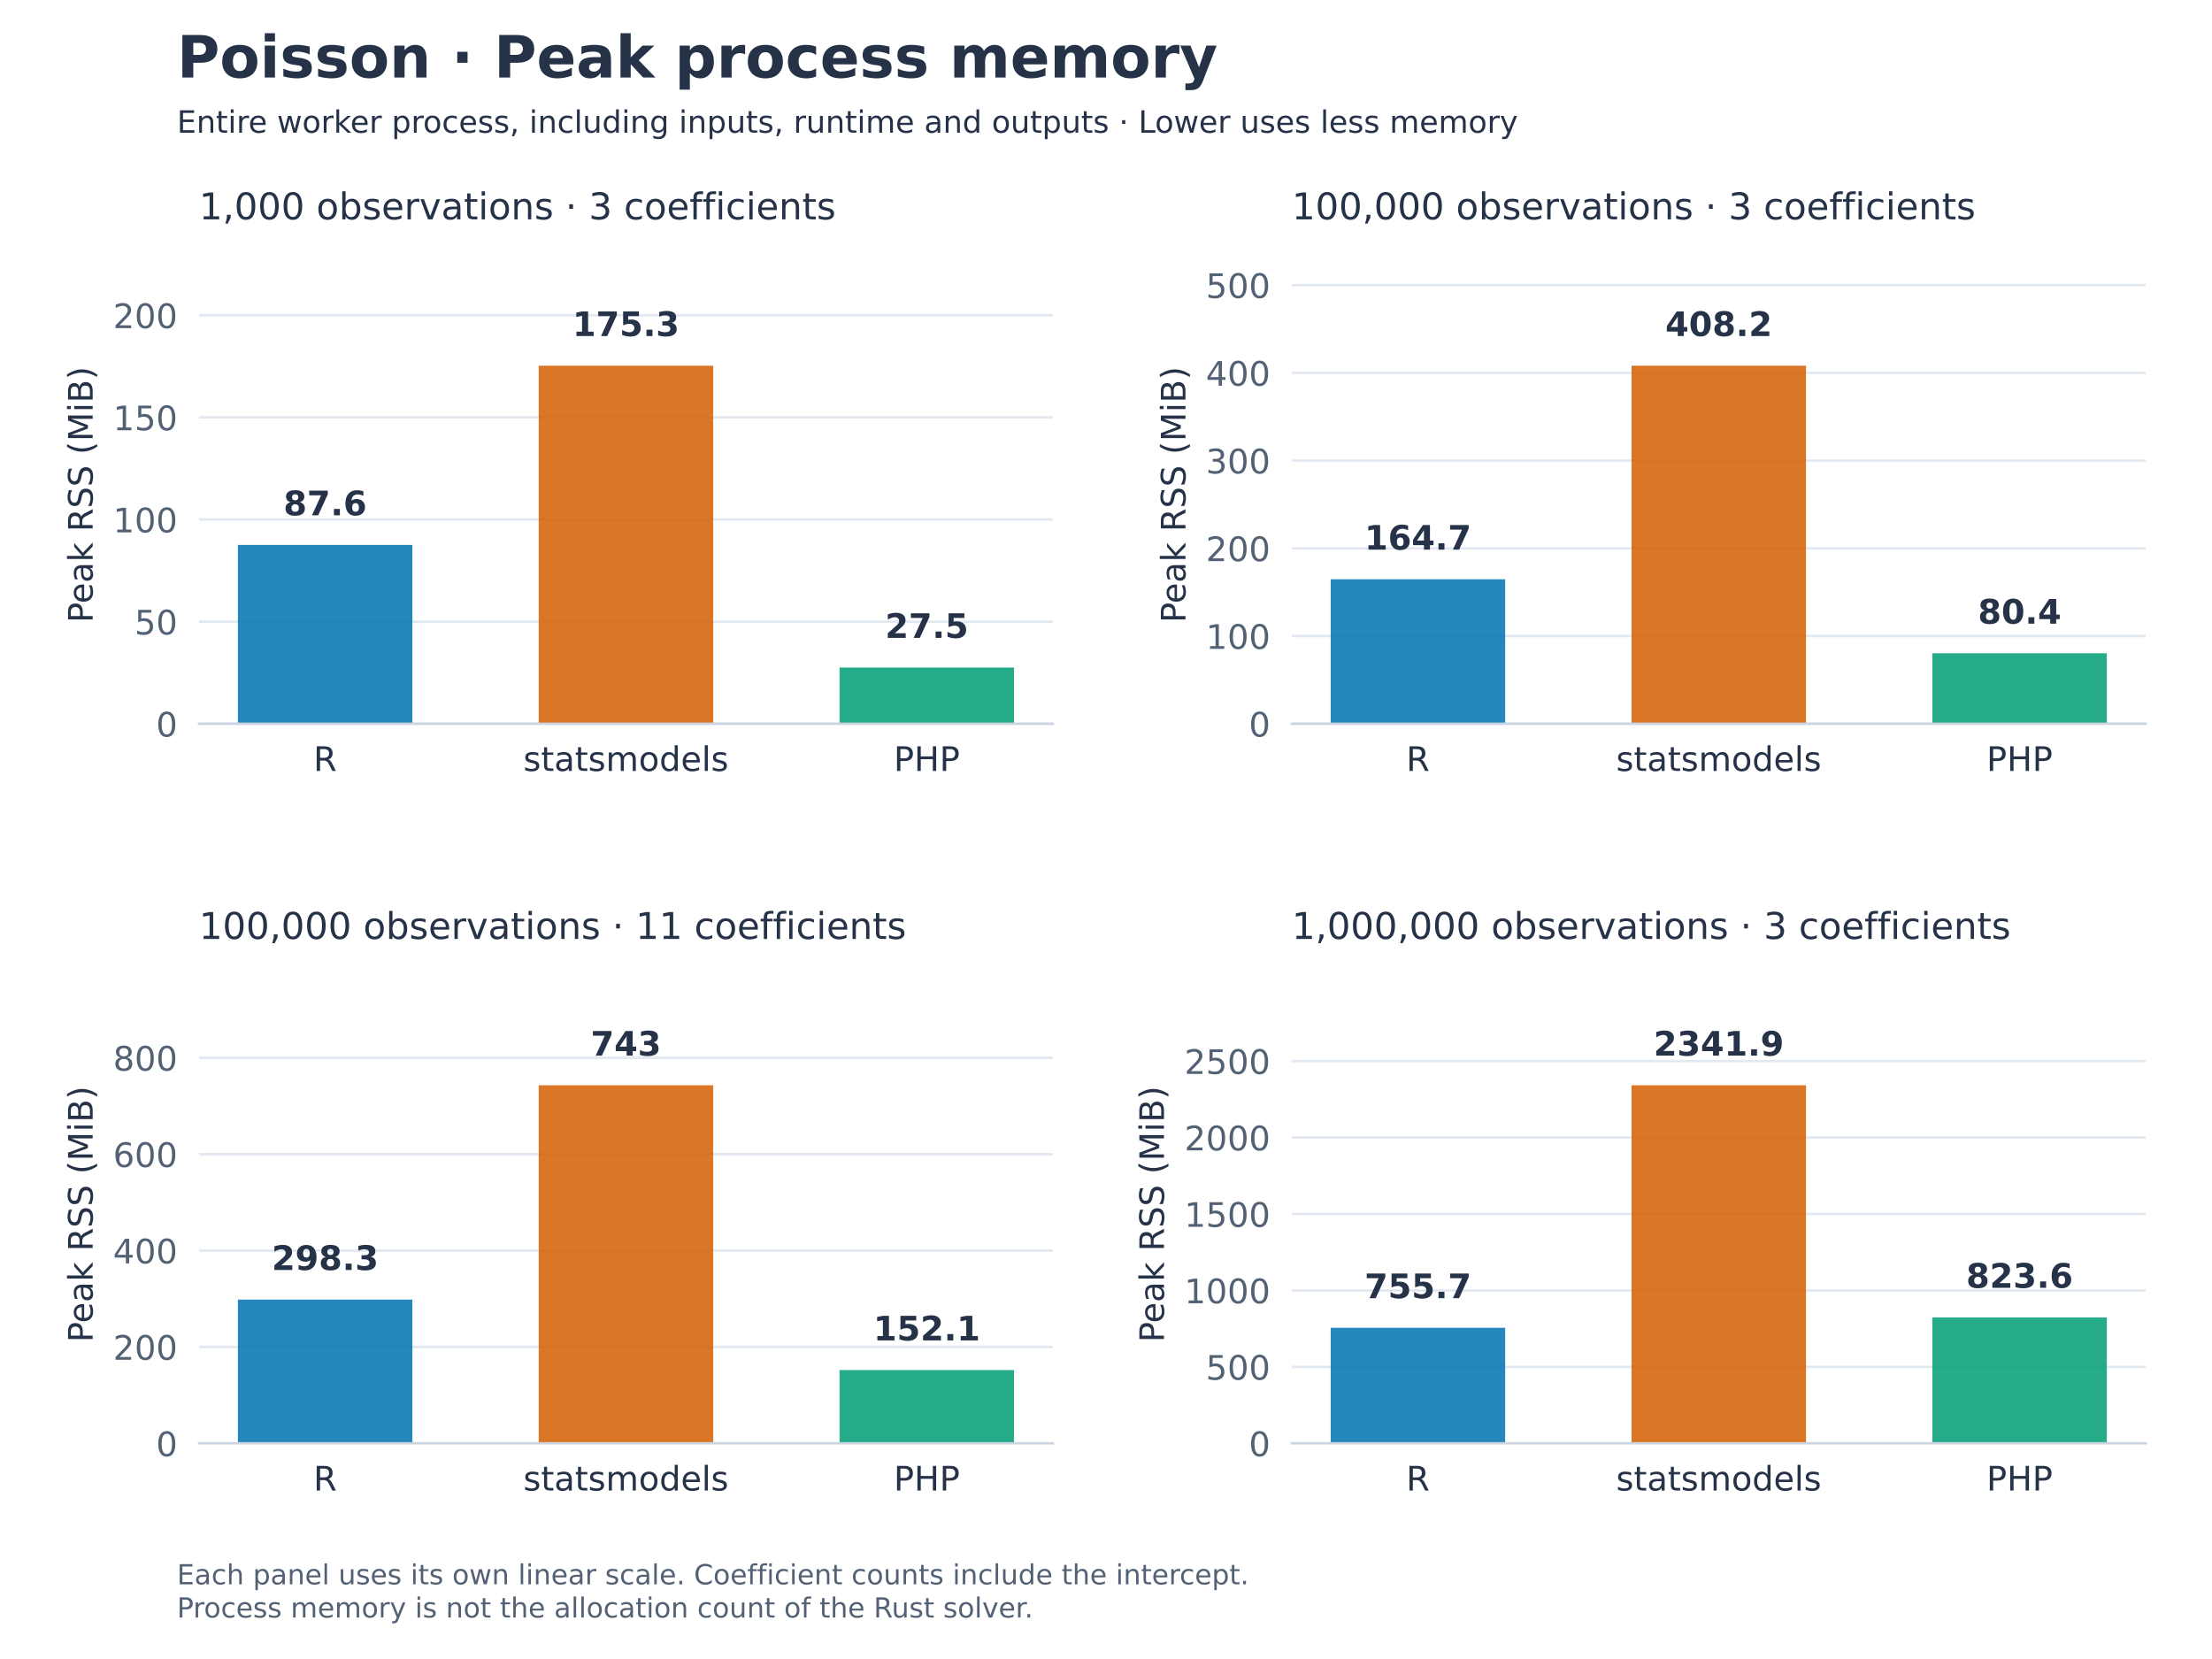
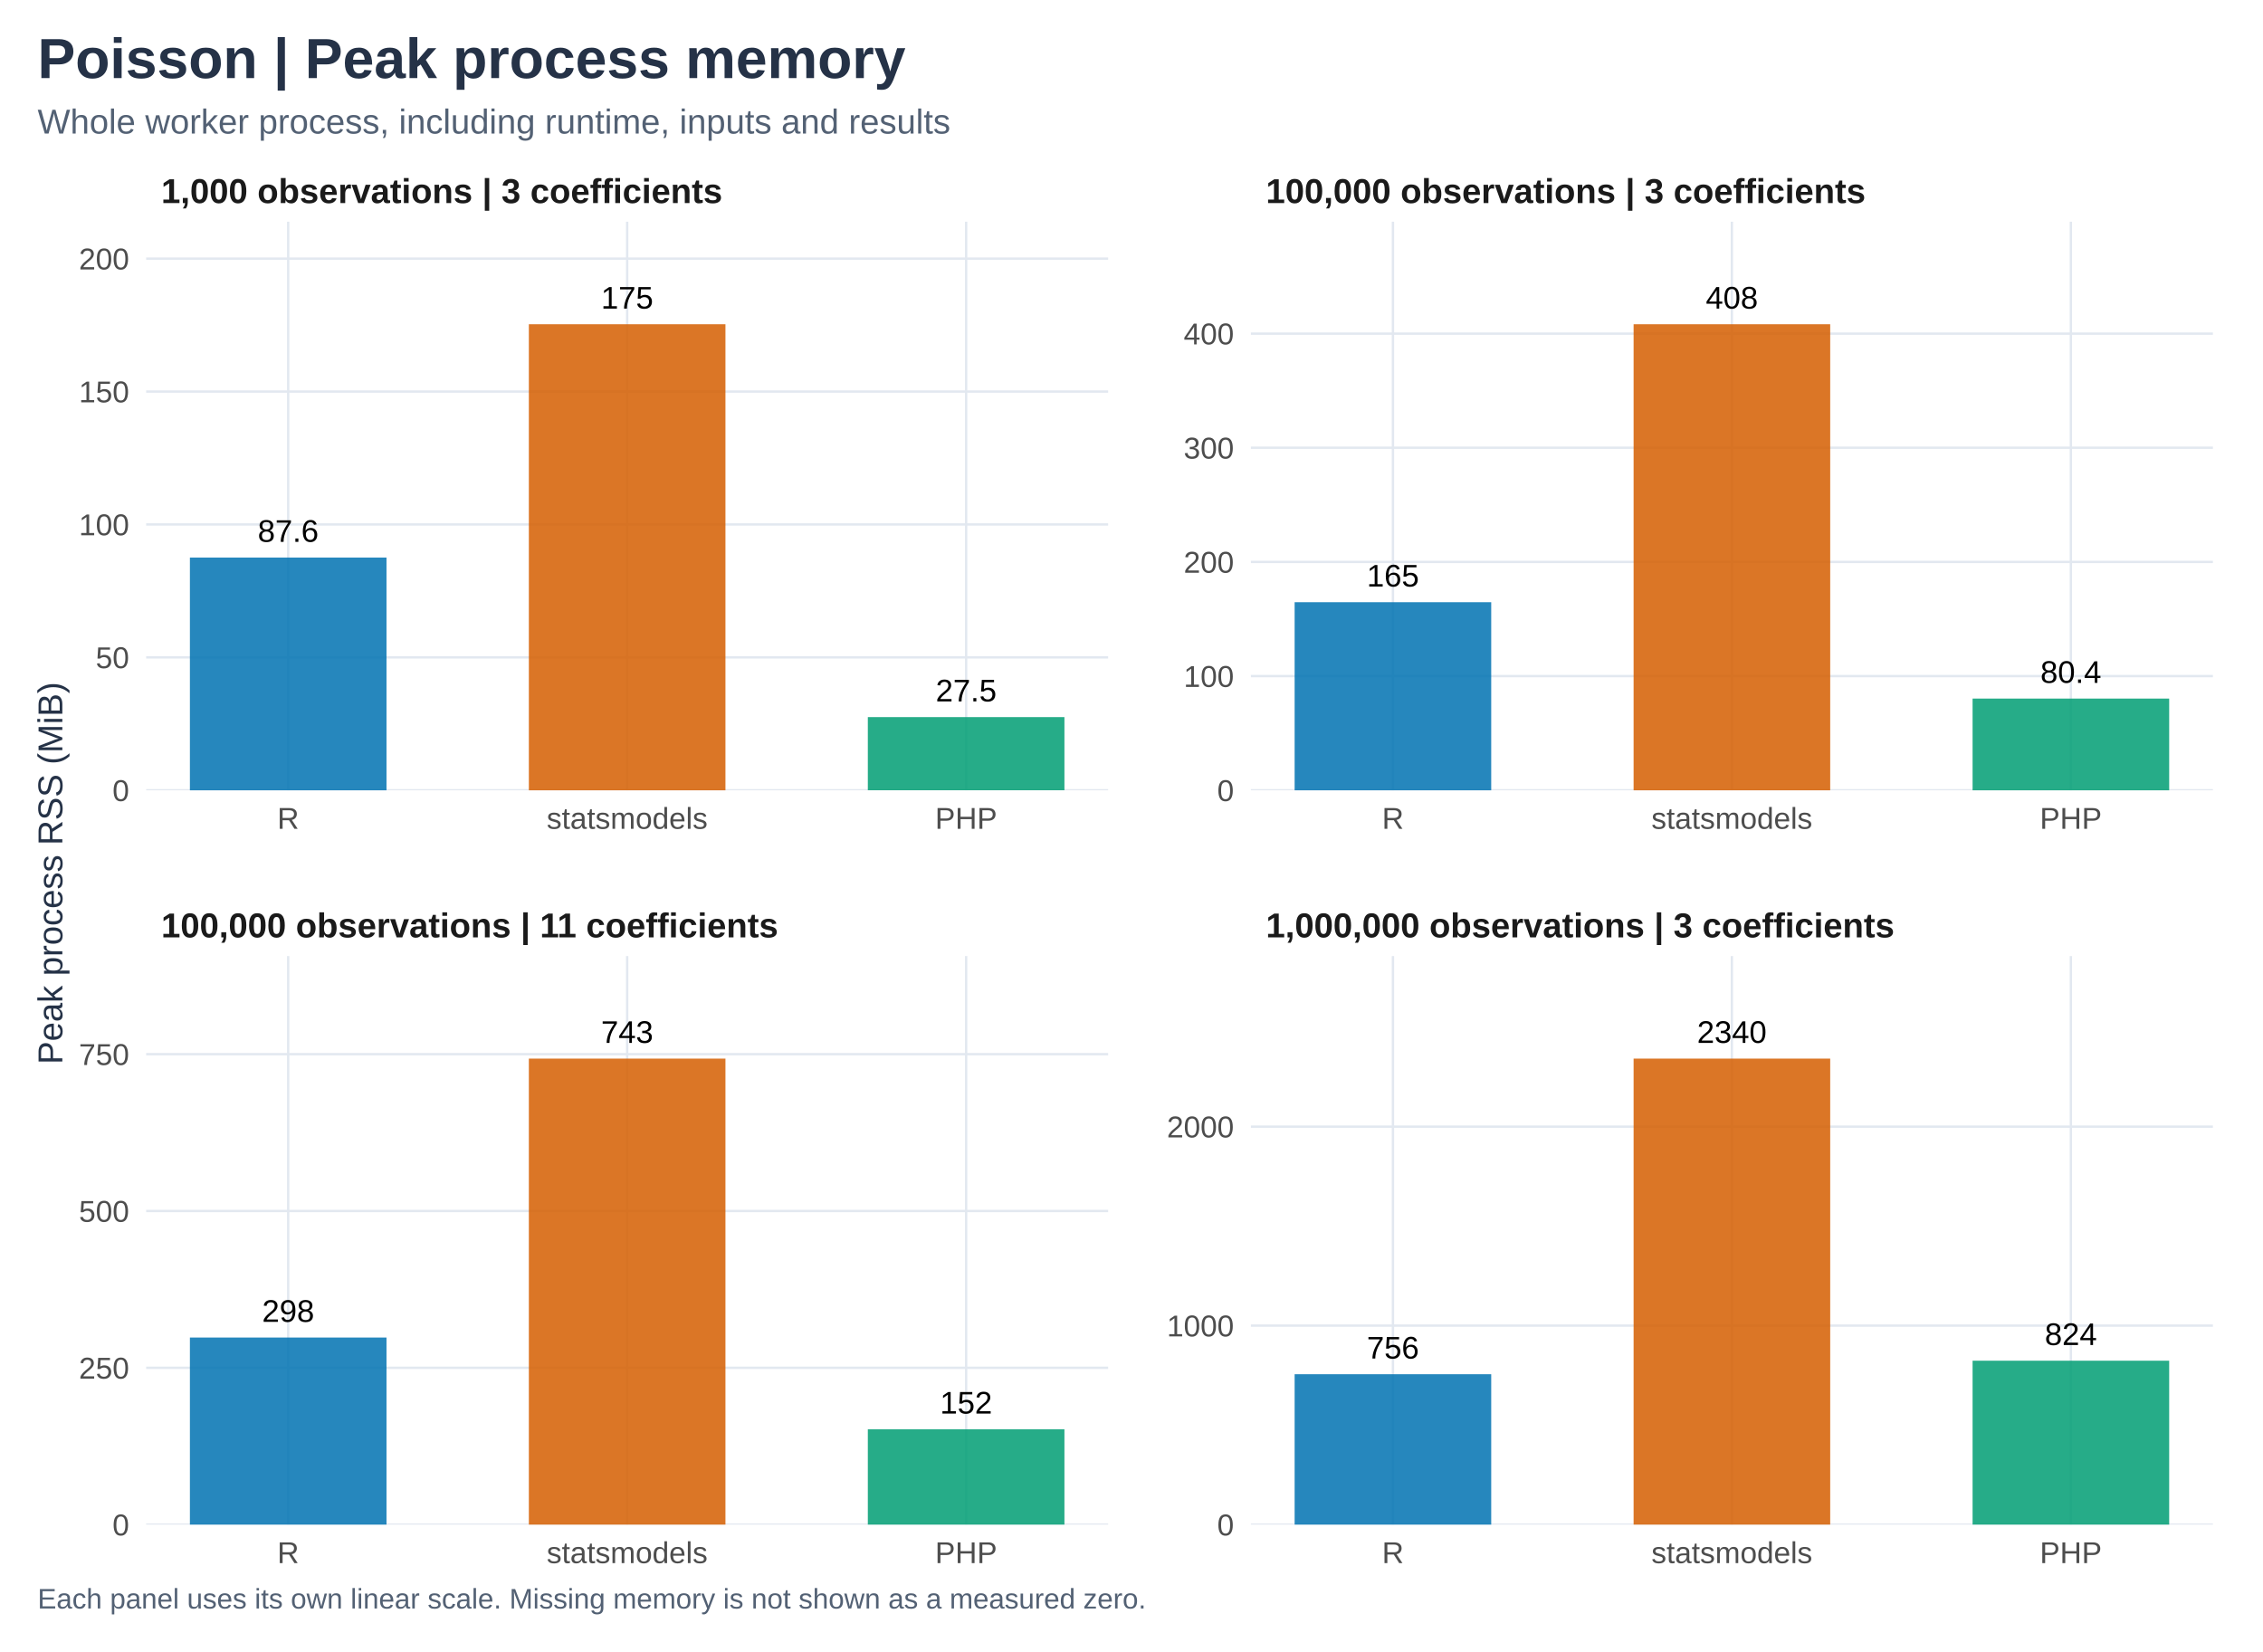
- <svg xmlns="http://www.w3.org/2000/svg" width="720pt" height="540pt" viewBox="0 0 720 540" version="1.1">
-   <defs>
-     <style type="text/css">*{stroke-linejoin: round; stroke-linecap: butt}</style>
-   </defs>
-   <g id="figure_1">
-     <g id="patch_1">
-       <path d="M 0 540 L 720 540 L 720 0 L 0 0 z " style="fill: #ffffff" />
+ <svg xmlns="http://www.w3.org/2000/svg" width="720.00pt" height="525.60pt" viewBox="0 0 720.00 525.60">
+   <g class="svglite">
+     <defs>
+       <style type="text/css">
+     .svglite line, .svglite polyline, .svglite polygon, .svglite path, .svglite rect, .svglite circle {
+       fill: none;
+       stroke: #000000;
+       stroke-linecap: round;
+       stroke-linejoin: round;
+       stroke-miterlimit: 10.00;
+     }
+     .svglite text {
+       white-space: pre;
+     }
+     .svglite g.glyphgroup path {
+       fill: inherit;
+       stroke: none;
+     }
+   </style>
+     </defs>
+     <rect width="100%" height="100%" style="stroke: none; fill: #FFFFFF;" />
+     <defs>
+       <clipPath id="cpMC4wMHw3MjAuMDB8MC4wMHw1MjUuNjA=">
+         <rect x="0.00" y="0.00" width="720.00" height="525.60" />
+       </clipPath>
+     </defs>
+     <g clip-path="url(#cpMC4wMHw3MjAuMDB8MC4wMHw1MjUuNjA=)">
+       <rect x="0.00" y="-0" width="720.00" height="525.60" style="stroke-width: 1.16; stroke: none; fill: #FFFFFF;" />
    </g>
-     <g id="axes_1">
-       <g id="patch_2">
-         <path d="M 64.8 235.583 L 342.695 235.583 L 342.695 86.4 L 64.8 86.4 z " style="fill: #ffffff" />
-       </g>
-       <g id="matplotlib.axis_1">
-         <g id="xtick_1">
-           <g id="line2d_1" />
-           <g id="text_1">
-             <text style="font-size: 11px; font-family: 'DejaVu Sans'; text-anchor: middle; fill: #253247" x="105.828" y="250.94" transform="rotate(-0 105.8282 250.9403)">R</text>
-           </g>
-         </g>
-         <g id="xtick_2">
-           <g id="line2d_2" />
-           <g id="text_2">
-             <text style="font-size: 11px; font-family: 'DejaVu Sans'; text-anchor: middle; fill: #253247" x="203.747" y="250.941" transform="rotate(-0 203.7474 250.9412)">statsmodels</text>
-           </g>
-         </g>
-         <g id="xtick_3">
-           <g id="line2d_3" />
-           <g id="text_3">
-             <text style="font-size: 11px; font-family: 'DejaVu Sans'; text-anchor: middle; fill: #253247" x="301.667" y="250.94" transform="rotate(-0 301.6666 250.9403)">PHP</text>
-           </g>
-         </g>
-       </g>
-       <g id="matplotlib.axis_2">
-         <g id="ytick_1">
-           <g id="line2d_4">
-             <path d="M 64.8 235.583 L 342.695 235.583 " clip-path="url(#pa583682f17)" style="fill: none; stroke: #e2e8f0; stroke-width: 0.8; stroke-linecap: square" />
-           </g>
-           <g id="line2d_5" />
-           <g id="text_4">
-             <text style="font-size: 11px; font-family: 'DejaVu Sans'; text-anchor: end; fill: #536174" x="57.8" y="239.762" transform="rotate(-0 57.8 239.7616)">0</text>
-           </g>
-         </g>
-         <g id="ytick_2">
-           <g id="line2d_6">
-             <path d="M 64.8 202.342 L 342.695 202.342 " clip-path="url(#pa583682f17)" style="fill: none; stroke: #e2e8f0; stroke-width: 0.8; stroke-linecap: square" />
-           </g>
-           <g id="line2d_7" />
-           <g id="text_5">
-             <text style="font-size: 11px; font-family: 'DejaVu Sans'; text-anchor: end; fill: #536174" x="57.8" y="206.521" transform="rotate(-0 57.8 206.5212)">50</text>
-           </g>
-         </g>
-         <g id="ytick_3">
-           <g id="line2d_8">
-             <path d="M 64.8 169.102 L 342.695 169.102 " clip-path="url(#pa583682f17)" style="fill: none; stroke: #e2e8f0; stroke-width: 0.8; stroke-linecap: square" />
-           </g>
-           <g id="line2d_9" />
-           <g id="text_6">
-             <text style="font-size: 11px; font-family: 'DejaVu Sans'; text-anchor: end; fill: #536174" x="57.8" y="173.281" transform="rotate(-0 57.8 173.2808)">100</text>
-           </g>
-         </g>
-         <g id="ytick_4">
-           <g id="line2d_10">
-             <path d="M 64.8 135.862 L 342.695 135.862 " clip-path="url(#pa583682f17)" style="fill: none; stroke: #e2e8f0; stroke-width: 0.8; stroke-linecap: square" />
-           </g>
-           <g id="line2d_11" />
-           <g id="text_7">
-             <text style="font-size: 11px; font-family: 'DejaVu Sans'; text-anchor: end; fill: #536174" x="57.8" y="140.04" transform="rotate(-0 57.8 140.0404)">150</text>
-           </g>
-         </g>
-         <g id="ytick_5">
-           <g id="line2d_12">
-             <path d="M 64.8 102.621 L 342.695 102.621 " clip-path="url(#pa583682f17)" style="fill: none; stroke: #e2e8f0; stroke-width: 0.8; stroke-linecap: square" />
-           </g>
-           <g id="line2d_13" />
-           <g id="text_8">
-             <text style="font-size: 11px; font-family: 'DejaVu Sans'; text-anchor: end; fill: #536174" x="57.8" y="106.8" transform="rotate(-0 57.8 106.8)">200</text>
-           </g>
-         </g>
-         <g id="text_9">
-           <text style="font-size: 11px; font-family: 'DejaVu Sans'; text-anchor: middle; fill: #253247" x="30.161" y="160.991" transform="rotate(-90 30.16117 160.9914)">Peak RSS (MiB)</text>
-         </g>
-       </g>
-       <g id="patch_3">
-         <path d="M 77.432 235.583 L 134.225 235.583 L 134.225 177.371 L 77.432 177.371 z " clip-path="url(#pa583682f17)" style="fill: #0072b2; opacity: 0.85" />
-       </g>
-       <g id="patch_4">
-         <path d="M 175.351 235.583 L 232.144 235.583 L 232.144 119.034 L 175.351 119.034 z " clip-path="url(#pa583682f17)" style="fill: #d55e00; opacity: 0.85" />
-       </g>
-       <g id="patch_5">
-         <path d="M 273.27 235.583 L 330.063 235.583 L 330.063 217.28 L 273.27 217.28 z " clip-path="url(#pa583682f17)" style="fill: #009e73; opacity: 0.85" />
-       </g>
-       <g id="patch_6">
-         <path d="M 64.8 235.583 L 342.695 235.583 " style="fill: none; stroke: #cbd5e1; stroke-width: 0.8; stroke-linejoin: miter; stroke-linecap: square" />
-       </g>
-       <g id="text_10">
-         <text style="font-weight: 700; font-size: 11px; font-family: 'DejaVu Sans'; text-anchor: middle; fill: #253247" x="105.828" y="167.728" transform="rotate(-0 105.8282 167.7281)">87.6</text>
-       </g>
-       <g id="text_11">
-         <text style="font-weight: 700; font-size: 11px; font-family: 'DejaVu Sans'; text-anchor: middle; fill: #253247" x="203.747" y="109.391" transform="rotate(-0 203.7474 109.3912)">175.3</text>
-       </g>
-       <g id="text_12">
-         <text style="font-weight: 700; font-size: 11px; font-family: 'DejaVu Sans'; text-anchor: middle; fill: #253247" x="301.667" y="207.637" transform="rotate(-0 301.6666 207.6373)">27.5</text>
-       </g>
-       <g id="text_13">
-         <text style="font-size: 12px; font-family: 'DejaVu Sans'; text-anchor: start; fill: #253247" x="64.8" y="71.4" transform="rotate(-0 64.8 71.4)">1,000 observations · 3 coefficients</text>
-       </g>
+     <defs>
+       <clipPath id="cpNDYuNTB8MzUyLjU4fDcwLjU1fDI1MS40NA==">
+         <rect x="46.50" y="70.55" width="306.07" height="180.89" />
+       </clipPath>
+     </defs>
+     <g clip-path="url(#cpNDYuNTB8MzUyLjU4fDcwLjU1fDI1MS40NA==)">
+       <polyline points="46.50,251.44 352.58,251.44 " style="stroke-width: 0.75; stroke: #E2E8F0; stroke-linecap: butt;" />
+       <polyline points="46.50,209.15 352.58,209.15 " style="stroke-width: 0.75; stroke: #E2E8F0; stroke-linecap: butt;" />
+       <polyline points="46.50,166.86 352.58,166.86 " style="stroke-width: 0.75; stroke: #E2E8F0; stroke-linecap: butt;" />
+       <polyline points="46.50,124.57 352.58,124.57 " style="stroke-width: 0.75; stroke: #E2E8F0; stroke-linecap: butt;" />
+       <polyline points="46.50,82.29 352.58,82.29 " style="stroke-width: 0.75; stroke: #E2E8F0; stroke-linecap: butt;" />
+       <polyline points="91.69,251.44 91.69,70.55 " style="stroke-width: 0.75; stroke: #E2E8F0; stroke-linecap: butt;" />
+       <polyline points="199.54,251.44 199.54,70.55 " style="stroke-width: 0.75; stroke: #E2E8F0; stroke-linecap: butt;" />
+       <polyline points="307.39,251.44 307.39,70.55 " style="stroke-width: 0.75; stroke: #E2E8F0; stroke-linecap: butt;" />
+       <rect x="60.42" y="177.38" width="62.55" height="74.06" style="stroke-width: 1.16; stroke: none; stroke-linecap: butt; stroke-linejoin: miter; fill: #0072B2; fill-opacity: 0.85;" />
+       <rect x="168.26" y="103.17" width="62.55" height="148.27" style="stroke-width: 1.16; stroke: none; stroke-linecap: butt; stroke-linejoin: miter; fill: #D55E00; fill-opacity: 0.85;" />
+       <rect x="276.11" y="228.15" width="62.55" height="23.28" style="stroke-width: 1.16; stroke: none; stroke-linecap: butt; stroke-linejoin: miter; fill: #009E73; fill-opacity: 0.85;" />
+       <text x="91.69" y="172.39" text-anchor="middle" style="font-size: 9.96px; font-family: &quot;Arial&quot;;" textLength="19.36px" lengthAdjust="spacingAndGlyphs">87.6</text>
+       <text x="199.54" y="98.18" text-anchor="middle" style="font-size: 9.96px; font-family: &quot;Arial&quot;;" textLength="16.59px" lengthAdjust="spacingAndGlyphs">175</text>
+       <text x="307.39" y="223.16" text-anchor="middle" style="font-size: 9.96px; font-family: &quot;Arial&quot;;" textLength="19.36px" lengthAdjust="spacingAndGlyphs">27.5</text>
    </g>
-     <g id="axes_2">
-       <g id="patch_7">
-         <path d="M 420.505 235.583 L 698.4 235.583 L 698.4 86.4 L 420.505 86.4 z " style="fill: #ffffff" />
-       </g>
-       <g id="matplotlib.axis_3">
-         <g id="xtick_4">
-           <g id="line2d_14" />
-           <g id="text_14">
-             <text style="font-size: 11px; font-family: 'DejaVu Sans'; text-anchor: middle; fill: #253247" x="461.533" y="250.94" transform="rotate(-0 461.5334 250.9403)">R</text>
-           </g>
-         </g>
-         <g id="xtick_5">
-           <g id="line2d_15" />
-           <g id="text_15">
-             <text style="font-size: 11px; font-family: 'DejaVu Sans'; text-anchor: middle; fill: #253247" x="559.453" y="250.941" transform="rotate(-0 559.4526 250.9412)">statsmodels</text>
-           </g>
-         </g>
-         <g id="xtick_6">
-           <g id="line2d_16" />
-           <g id="text_16">
-             <text style="font-size: 11px; font-family: 'DejaVu Sans'; text-anchor: middle; fill: #253247" x="657.372" y="250.94" transform="rotate(-0 657.3718 250.9403)">PHP</text>
-           </g>
-         </g>
-       </g>
-       <g id="matplotlib.axis_4">
-         <g id="ytick_6">
-           <g id="line2d_17">
-             <path d="M 420.505 235.583 L 698.4 235.583 " clip-path="url(#p4f9797489d)" style="fill: none; stroke: #e2e8f0; stroke-width: 0.8; stroke-linecap: square" />
-           </g>
-           <g id="line2d_18" />
-           <g id="text_17">
-             <text style="font-size: 11px; font-family: 'DejaVu Sans'; text-anchor: end; fill: #536174" x="413.505" y="239.762" transform="rotate(-0 413.5053 239.7616)">0</text>
-           </g>
-         </g>
-         <g id="ytick_7">
-           <g id="line2d_19">
-             <path d="M 420.505 207.029 L 698.4 207.029 " clip-path="url(#p4f9797489d)" style="fill: none; stroke: #e2e8f0; stroke-width: 0.8; stroke-linecap: square" />
-           </g>
-           <g id="line2d_20" />
-           <g id="text_18">
-             <text style="font-size: 11px; font-family: 'DejaVu Sans'; text-anchor: end; fill: #536174" x="413.505" y="211.208" transform="rotate(-0 413.5053 211.2077)">100</text>
-           </g>
-         </g>
-         <g id="ytick_8">
-           <g id="line2d_21">
-             <path d="M 420.505 178.475 L 698.4 178.475 " clip-path="url(#p4f9797489d)" style="fill: none; stroke: #e2e8f0; stroke-width: 0.8; stroke-linecap: square" />
-           </g>
-           <g id="line2d_22" />
-           <g id="text_19">
-             <text style="font-size: 11px; font-family: 'DejaVu Sans'; text-anchor: end; fill: #536174" x="413.505" y="182.654" transform="rotate(-0 413.5053 182.6537)">200</text>
-           </g>
-         </g>
-         <g id="ytick_9">
-           <g id="line2d_23">
-             <path d="M 420.505 149.921 L 698.4 149.921 " clip-path="url(#p4f9797489d)" style="fill: none; stroke: #e2e8f0; stroke-width: 0.8; stroke-linecap: square" />
-           </g>
-           <g id="line2d_24" />
-           <g id="text_20">
-             <text style="font-size: 11px; font-family: 'DejaVu Sans'; text-anchor: end; fill: #536174" x="413.505" y="154.1" transform="rotate(-0 413.5053 154.0998)">300</text>
-           </g>
-         </g>
-         <g id="ytick_10">
-           <g id="line2d_25">
-             <path d="M 420.505 121.367 L 698.4 121.367 " clip-path="url(#p4f9797489d)" style="fill: none; stroke: #e2e8f0; stroke-width: 0.8; stroke-linecap: square" />
-           </g>
-           <g id="line2d_26" />
-           <g id="text_21">
-             <text style="font-size: 11px; font-family: 'DejaVu Sans'; text-anchor: end; fill: #536174" x="413.505" y="125.546" transform="rotate(-0 413.5053 125.5459)">400</text>
-           </g>
-         </g>
-         <g id="ytick_11">
-           <g id="line2d_27">
-             <path d="M 420.505 92.813 L 698.4 92.813 " clip-path="url(#p4f9797489d)" style="fill: none; stroke: #e2e8f0; stroke-width: 0.8; stroke-linecap: square" />
-           </g>
-           <g id="line2d_28" />
-           <g id="text_22">
-             <text style="font-size: 11px; font-family: 'DejaVu Sans'; text-anchor: end; fill: #536174" x="413.505" y="96.992" transform="rotate(-0 413.5053 96.99192)">500</text>
-           </g>
-         </g>
-         <g id="text_23">
-           <text style="font-size: 11px; font-family: 'DejaVu Sans'; text-anchor: middle; fill: #253247" x="385.866" y="160.991" transform="rotate(-90 385.8664 160.9914)">Peak RSS (MiB)</text>
-         </g>
-       </g>
-       <g id="patch_8">
-         <path d="M 433.137 235.583 L 489.93 235.583 L 489.93 188.549 L 433.137 188.549 z " clip-path="url(#p4f9797489d)" style="fill: #0072b2; opacity: 0.85" />
-       </g>
-       <g id="patch_9">
-         <path d="M 531.056 235.583 L 587.849 235.583 L 587.849 119.034 L 531.056 119.034 z " clip-path="url(#p4f9797489d)" style="fill: #d55e00; opacity: 0.85" />
-       </g>
-       <g id="patch_10">
-         <path d="M 628.975 235.583 L 685.768 235.583 L 685.768 212.637 L 628.975 212.637 z " clip-path="url(#p4f9797489d)" style="fill: #009e73; opacity: 0.85" />
-       </g>
-       <g id="patch_11">
-         <path d="M 420.505 235.583 L 698.4 235.583 " style="fill: none; stroke: #cbd5e1; stroke-width: 0.8; stroke-linejoin: miter; stroke-linecap: square" />
-       </g>
-       <g id="text_24">
-         <text style="font-weight: 700; font-size: 11px; font-family: 'DejaVu Sans'; text-anchor: middle; fill: #253247" x="461.533" y="178.907" transform="rotate(-0 461.5334 178.9066)">164.7</text>
-       </g>
-       <g id="text_25">
-         <text style="font-weight: 700; font-size: 11px; font-family: 'DejaVu Sans'; text-anchor: middle; fill: #253247" x="559.453" y="109.391" transform="rotate(-0 559.4526 109.3912)">408.2</text>
-       </g>
-       <g id="text_26">
-         <text style="font-weight: 700; font-size: 11px; font-family: 'DejaVu Sans'; text-anchor: middle; fill: #253247" x="657.372" y="202.995" transform="rotate(-0 657.3718 202.9945)">80.4</text>
-       </g>
-       <g id="text_27">
-         <text style="font-size: 12px; font-family: 'DejaVu Sans'; text-anchor: start; fill: #253247" x="420.505" y="71.4" transform="rotate(-0 420.5053 71.4)">100,000 observations · 3 coefficients</text>
-       </g>
+     <g clip-path="url(#cpMC4wMHw3MjAuMDB8MC4wMHw1MjUuNjA=)">
+ </g>
+     <defs>
+       <clipPath id="cpNDYuNTB8MzUyLjU4fDMwNC4xOHw0ODUuMDc=">
+         <rect x="46.50" y="304.18" width="306.07" height="180.89" />
+       </clipPath>
+     </defs>
+     <g clip-path="url(#cpNDYuNTB8MzUyLjU4fDMwNC4xOHw0ODUuMDc=)">
+       <polyline points="46.50,485.07 352.58,485.07 " style="stroke-width: 0.75; stroke: #E2E8F0; stroke-linecap: butt;" />
+       <polyline points="46.50,435.18 352.58,435.18 " style="stroke-width: 0.75; stroke: #E2E8F0; stroke-linecap: butt;" />
+       <polyline points="46.50,385.29 352.58,385.29 " style="stroke-width: 0.75; stroke: #E2E8F0; stroke-linecap: butt;" />
+       <polyline points="46.50,335.40 352.58,335.40 " style="stroke-width: 0.75; stroke: #E2E8F0; stroke-linecap: butt;" />
+       <polyline points="91.69,485.07 91.69,304.18 " style="stroke-width: 0.75; stroke: #E2E8F0; stroke-linecap: butt;" />
+       <polyline points="199.54,485.07 199.54,304.18 " style="stroke-width: 0.75; stroke: #E2E8F0; stroke-linecap: butt;" />
+       <polyline points="307.39,485.07 307.39,304.18 " style="stroke-width: 0.75; stroke: #E2E8F0; stroke-linecap: butt;" />
+       <rect x="60.42" y="425.55" width="62.55" height="59.52" style="stroke-width: 1.16; stroke: none; stroke-linecap: butt; stroke-linejoin: miter; fill: #0072B2; fill-opacity: 0.85;" />
+       <rect x="168.26" y="336.80" width="62.55" height="148.27" style="stroke-width: 1.16; stroke: none; stroke-linecap: butt; stroke-linejoin: miter; fill: #D55E00; fill-opacity: 0.85;" />
+       <rect x="276.11" y="454.73" width="62.55" height="30.35" style="stroke-width: 1.16; stroke: none; stroke-linecap: butt; stroke-linejoin: miter; fill: #009E73; fill-opacity: 0.85;" />
+       <text x="91.69" y="420.56" text-anchor="middle" style="font-size: 9.96px; font-family: &quot;Arial&quot;;" textLength="16.59px" lengthAdjust="spacingAndGlyphs">298</text>
+       <text x="199.54" y="331.81" text-anchor="middle" style="font-size: 9.96px; font-family: &quot;Arial&quot;;" textLength="16.59px" lengthAdjust="spacingAndGlyphs">743</text>
+       <text x="307.39" y="449.74" text-anchor="middle" style="font-size: 9.96px; font-family: &quot;Arial&quot;;" textLength="16.59px" lengthAdjust="spacingAndGlyphs">152</text>
    </g>
-     <g id="axes_3">
-       <g id="patch_12">
-         <path d="M 64.8 469.8 L 342.695 469.8 L 342.695 320.617 L 64.8 320.617 z " style="fill: #ffffff" />
-       </g>
-       <g id="matplotlib.axis_5">
-         <g id="xtick_7">
-           <g id="line2d_29" />
-           <g id="text_28">
-             <text style="font-size: 11px; font-family: 'DejaVu Sans'; text-anchor: middle; fill: #253247" x="105.828" y="485.157" transform="rotate(-0 105.8282 485.1574)">R</text>
-           </g>
-         </g>
-         <g id="xtick_8">
-           <g id="line2d_30" />
-           <g id="text_29">
-             <text style="font-size: 11px; font-family: 'DejaVu Sans'; text-anchor: middle; fill: #253247" x="203.747" y="485.158" transform="rotate(-0 203.7474 485.1583)">statsmodels</text>
-           </g>
-         </g>
-         <g id="xtick_9">
-           <g id="line2d_31" />
-           <g id="text_30">
-             <text style="font-size: 11px; font-family: 'DejaVu Sans'; text-anchor: middle; fill: #253247" x="301.667" y="485.157" transform="rotate(-0 301.6666 485.1574)">PHP</text>
-           </g>
-         </g>
-       </g>
-       <g id="matplotlib.axis_6">
-         <g id="ytick_12">
-           <g id="line2d_32">
-             <path d="M 64.8 469.8 L 342.695 469.8 " clip-path="url(#p344199a5e0)" style="fill: none; stroke: #e2e8f0; stroke-width: 0.8; stroke-linecap: square" />
-           </g>
-           <g id="line2d_33" />
-           <g id="text_31">
-             <text style="font-size: 11px; font-family: 'DejaVu Sans'; text-anchor: end; fill: #536174" x="57.8" y="473.979" transform="rotate(-0 57.8 473.9787)">0</text>
-           </g>
-         </g>
-         <g id="ytick_13">
-           <g id="line2d_34">
-             <path d="M 64.8 438.427 L 342.695 438.427 " clip-path="url(#p344199a5e0)" style="fill: none; stroke: #e2e8f0; stroke-width: 0.8; stroke-linecap: square" />
-           </g>
-           <g id="line2d_35" />
-           <g id="text_32">
-             <text style="font-size: 11px; font-family: 'DejaVu Sans'; text-anchor: end; fill: #536174" x="57.8" y="442.606" transform="rotate(-0 57.8 442.6061)">200</text>
-           </g>
-         </g>
-         <g id="ytick_14">
-           <g id="line2d_36">
-             <path d="M 64.8 407.055 L 342.695 407.055 " clip-path="url(#p344199a5e0)" style="fill: none; stroke: #e2e8f0; stroke-width: 0.8; stroke-linecap: square" />
-           </g>
-           <g id="line2d_37" />
-           <g id="text_33">
-             <text style="font-size: 11px; font-family: 'DejaVu Sans'; text-anchor: end; fill: #536174" x="57.8" y="411.234" transform="rotate(-0 57.8 411.2336)">400</text>
-           </g>
-         </g>
-         <g id="ytick_15">
-           <g id="line2d_38">
-             <path d="M 64.8 375.682 L 342.695 375.682 " clip-path="url(#p344199a5e0)" style="fill: none; stroke: #e2e8f0; stroke-width: 0.8; stroke-linecap: square" />
-           </g>
-           <g id="line2d_39" />
-           <g id="text_34">
-             <text style="font-size: 11px; font-family: 'DejaVu Sans'; text-anchor: end; fill: #536174" x="57.8" y="379.861" transform="rotate(-0 57.8 379.861)">600</text>
-           </g>
-         </g>
-         <g id="ytick_16">
-           <g id="line2d_40">
-             <path d="M 64.8 344.31 L 342.695 344.31 " clip-path="url(#p344199a5e0)" style="fill: none; stroke: #e2e8f0; stroke-width: 0.8; stroke-linecap: square" />
-           </g>
-           <g id="line2d_41" />
-           <g id="text_35">
-             <text style="font-size: 11px; font-family: 'DejaVu Sans'; text-anchor: end; fill: #536174" x="57.8" y="348.488" transform="rotate(-0 57.8 348.4884)">800</text>
-           </g>
-         </g>
-         <g id="text_36">
-           <text style="font-size: 11px; font-family: 'DejaVu Sans'; text-anchor: middle; fill: #253247" x="30.161" y="395.209" transform="rotate(-90 30.16117 395.2086)">Peak RSS (MiB)</text>
-         </g>
-       </g>
-       <g id="patch_13">
-         <path d="M 77.432 469.8 L 134.225 469.8 L 134.225 423.013 L 77.432 423.013 z " clip-path="url(#p344199a5e0)" style="fill: #0072b2; opacity: 0.85" />
-       </g>
-       <g id="patch_14">
-         <path d="M 175.351 469.8 L 232.144 469.8 L 232.144 353.251 L 175.351 353.251 z " clip-path="url(#p344199a5e0)" style="fill: #d55e00; opacity: 0.85" />
-       </g>
-       <g id="patch_15">
-         <path d="M 273.27 469.8 L 330.063 469.8 L 330.063 445.947 L 273.27 445.947 z " clip-path="url(#p344199a5e0)" style="fill: #009e73; opacity: 0.85" />
-       </g>
-       <g id="patch_16">
-         <path d="M 64.8 469.8 L 342.695 469.8 " style="fill: none; stroke: #cbd5e1; stroke-width: 0.8; stroke-linejoin: miter; stroke-linecap: square" />
-       </g>
-       <g id="text_37">
-         <text style="font-weight: 700; font-size: 11px; font-family: 'DejaVu Sans'; text-anchor: middle; fill: #253247" x="105.828" y="413.371" transform="rotate(-0 105.8282 413.3706)">298.3</text>
-       </g>
-       <g id="text_38">
-         <text style="font-weight: 700; font-size: 11px; font-family: 'DejaVu Sans'; text-anchor: middle; fill: #253247" x="203.747" y="343.608" transform="rotate(-0 203.7474 343.6083)">743</text>
-       </g>
-       <g id="text_39">
-         <text style="font-weight: 700; font-size: 11px; font-family: 'DejaVu Sans'; text-anchor: middle; fill: #253247" x="301.667" y="436.304" transform="rotate(-0 301.6666 436.3045)">152.1</text>
-       </g>
-       <g id="text_40">
-         <text style="font-size: 12px; font-family: 'DejaVu Sans'; text-anchor: start; fill: #253247" x="64.8" y="305.617" transform="rotate(-0 64.8 305.6171)">100,000 observations · 11 coefficients</text>
-       </g>
+     <g clip-path="url(#cpMC4wMHw3MjAuMDB8MC4wMHw1MjUuNjA=)">
+ </g>
+     <defs>
+       <clipPath id="cpMzk3Ljk5fDcwNC4wNnw3MC41NXwyNTEuNDQ=">
+         <rect x="397.99" y="70.55" width="306.07" height="180.89" />
+       </clipPath>
+     </defs>
+     <g clip-path="url(#cpMzk3Ljk5fDcwNC4wNnw3MC41NXwyNTEuNDQ=)">
+       <polyline points="397.99,251.44 704.06,251.44 " style="stroke-width: 0.75; stroke: #E2E8F0; stroke-linecap: butt;" />
+       <polyline points="397.99,215.11 704.06,215.11 " style="stroke-width: 0.75; stroke: #E2E8F0; stroke-linecap: butt;" />
+       <polyline points="397.99,178.79 704.06,178.79 " style="stroke-width: 0.75; stroke: #E2E8F0; stroke-linecap: butt;" />
+       <polyline points="397.99,142.46 704.06,142.46 " style="stroke-width: 0.75; stroke: #E2E8F0; stroke-linecap: butt;" />
+       <polyline points="397.99,106.14 704.06,106.14 " style="stroke-width: 0.75; stroke: #E2E8F0; stroke-linecap: butt;" />
+       <polyline points="443.18,251.44 443.18,70.55 " style="stroke-width: 0.75; stroke: #E2E8F0; stroke-linecap: butt;" />
+       <polyline points="551.02,251.44 551.02,70.55 " style="stroke-width: 0.75; stroke: #E2E8F0; stroke-linecap: butt;" />
+       <polyline points="658.87,251.44 658.87,70.55 " style="stroke-width: 0.75; stroke: #E2E8F0; stroke-linecap: butt;" />
+       <rect x="411.90" y="191.60" width="62.55" height="59.84" style="stroke-width: 1.16; stroke: none; stroke-linecap: butt; stroke-linejoin: miter; fill: #0072B2; fill-opacity: 0.85;" />
+       <rect x="519.75" y="103.17" width="62.55" height="148.27" style="stroke-width: 1.16; stroke: none; stroke-linecap: butt; stroke-linejoin: miter; fill: #D55E00; fill-opacity: 0.85;" />
+       <rect x="627.60" y="222.25" width="62.55" height="29.19" style="stroke-width: 1.16; stroke: none; stroke-linecap: butt; stroke-linejoin: miter; fill: #009E73; fill-opacity: 0.85;" />
+       <text x="443.18" y="186.61" text-anchor="middle" style="font-size: 9.96px; font-family: &quot;Arial&quot;;" textLength="16.59px" lengthAdjust="spacingAndGlyphs">165</text>
+       <text x="551.02" y="98.18" text-anchor="middle" style="font-size: 9.96px; font-family: &quot;Arial&quot;;" textLength="16.59px" lengthAdjust="spacingAndGlyphs">408</text>
+       <text x="658.87" y="217.26" text-anchor="middle" style="font-size: 9.96px; font-family: &quot;Arial&quot;;" textLength="19.36px" lengthAdjust="spacingAndGlyphs">80.4</text>
    </g>
-     <g id="axes_4">
-       <g id="patch_17">
-         <path d="M 420.505 469.8 L 698.4 469.8 L 698.4 320.617 L 420.505 320.617 z " style="fill: #ffffff" />
-       </g>
-       <g id="matplotlib.axis_7">
-         <g id="xtick_10">
-           <g id="line2d_42" />
-           <g id="text_41">
-             <text style="font-size: 11px; font-family: 'DejaVu Sans'; text-anchor: middle; fill: #253247" x="461.533" y="485.157" transform="rotate(-0 461.5334 485.1574)">R</text>
-           </g>
-         </g>
-         <g id="xtick_11">
-           <g id="line2d_43" />
-           <g id="text_42">
-             <text style="font-size: 11px; font-family: 'DejaVu Sans'; text-anchor: middle; fill: #253247" x="559.453" y="485.158" transform="rotate(-0 559.4526 485.1583)">statsmodels</text>
-           </g>
-         </g>
-         <g id="xtick_12">
-           <g id="line2d_44" />
-           <g id="text_43">
-             <text style="font-size: 11px; font-family: 'DejaVu Sans'; text-anchor: middle; fill: #253247" x="657.372" y="485.157" transform="rotate(-0 657.3718 485.1574)">PHP</text>
-           </g>
-         </g>
-       </g>
-       <g id="matplotlib.axis_8">
-         <g id="ytick_17">
-           <g id="line2d_45">
-             <path d="M 420.505 469.8 L 698.4 469.8 " clip-path="url(#p4e36f73183)" style="fill: none; stroke: #e2e8f0; stroke-width: 0.8; stroke-linecap: square" />
-           </g>
-           <g id="line2d_46" />
-           <g id="text_44">
-             <text style="font-size: 11px; font-family: 'DejaVu Sans'; text-anchor: end; fill: #536174" x="413.505" y="473.979" transform="rotate(-0 413.5053 473.9787)">0</text>
-           </g>
-         </g>
-         <g id="ytick_18">
-           <g id="line2d_47">
-             <path d="M 420.505 444.916 L 698.4 444.916 " clip-path="url(#p4e36f73183)" style="fill: none; stroke: #e2e8f0; stroke-width: 0.8; stroke-linecap: square" />
-           </g>
-           <g id="line2d_48" />
-           <g id="text_45">
-             <text style="font-size: 11px; font-family: 'DejaVu Sans'; text-anchor: end; fill: #536174" x="413.505" y="449.095" transform="rotate(-0 413.5053 449.0948)">500</text>
-           </g>
-         </g>
-         <g id="ytick_19">
-           <g id="line2d_49">
-             <path d="M 420.505 420.032 L 698.4 420.032 " clip-path="url(#p4e36f73183)" style="fill: none; stroke: #e2e8f0; stroke-width: 0.8; stroke-linecap: square" />
-           </g>
-           <g id="line2d_50" />
-           <g id="text_46">
-             <text style="font-size: 11px; font-family: 'DejaVu Sans'; text-anchor: end; fill: #536174" x="413.505" y="424.211" transform="rotate(-0 413.5053 424.2109)">1000</text>
-           </g>
-         </g>
-         <g id="ytick_20">
-           <g id="line2d_51">
-             <path d="M 420.505 395.148 L 698.4 395.148 " clip-path="url(#p4e36f73183)" style="fill: none; stroke: #e2e8f0; stroke-width: 0.8; stroke-linecap: square" />
-           </g>
-           <g id="line2d_52" />
-           <g id="text_47">
-             <text style="font-size: 11px; font-family: 'DejaVu Sans'; text-anchor: end; fill: #536174" x="413.505" y="399.327" transform="rotate(-0 413.5053 399.3271)">1500</text>
-           </g>
-         </g>
-         <g id="ytick_21">
-           <g id="line2d_53">
-             <path d="M 420.505 370.264 L 698.4 370.264 " clip-path="url(#p4e36f73183)" style="fill: none; stroke: #e2e8f0; stroke-width: 0.8; stroke-linecap: square" />
-           </g>
-           <g id="line2d_54" />
-           <g id="text_48">
-             <text style="font-size: 11px; font-family: 'DejaVu Sans'; text-anchor: end; fill: #536174" x="413.505" y="374.443" transform="rotate(-0 413.5053 374.4432)">2000</text>
-           </g>
-         </g>
-         <g id="ytick_22">
-           <g id="line2d_55">
-             <path d="M 420.505 345.381 L 698.4 345.381 " clip-path="url(#p4e36f73183)" style="fill: none; stroke: #e2e8f0; stroke-width: 0.8; stroke-linecap: square" />
-           </g>
-           <g id="line2d_56" />
-           <g id="text_49">
-             <text style="font-size: 11px; font-family: 'DejaVu Sans'; text-anchor: end; fill: #536174" x="413.505" y="349.559" transform="rotate(-0 413.5053 349.5593)">2500</text>
-           </g>
-         </g>
-         <g id="text_50">
-           <text style="font-size: 11px; font-family: 'DejaVu Sans'; text-anchor: middle; fill: #253247" x="378.868" y="395.209" transform="rotate(-90 378.8677 395.2086)">Peak RSS (MiB)</text>
-         </g>
-       </g>
-       <g id="patch_18">
-         <path d="M 433.137 469.8 L 489.93 469.8 L 489.93 432.191 L 433.137 432.191 z " clip-path="url(#p4e36f73183)" style="fill: #0072b2; opacity: 0.85" />
-       </g>
-       <g id="patch_19">
-         <path d="M 531.056 469.8 L 587.849 469.8 L 587.849 353.251 L 531.056 353.251 z " clip-path="url(#p4e36f73183)" style="fill: #d55e00; opacity: 0.85" />
-       </g>
-       <g id="patch_20">
-         <path d="M 628.975 469.8 L 685.768 469.8 L 685.768 428.813 L 628.975 428.813 z " clip-path="url(#p4e36f73183)" style="fill: #009e73; opacity: 0.85" />
-       </g>
-       <g id="patch_21">
-         <path d="M 420.505 469.8 L 698.4 469.8 " style="fill: none; stroke: #cbd5e1; stroke-width: 0.8; stroke-linejoin: miter; stroke-linecap: square" />
-       </g>
-       <g id="text_51">
-         <text style="font-weight: 700; font-size: 11px; font-family: 'DejaVu Sans'; text-anchor: middle; fill: #253247" x="461.533" y="422.549" transform="rotate(-0 461.5334 422.5485)">755.7</text>
-       </g>
-       <g id="text_52">
-         <text style="font-weight: 700; font-size: 11px; font-family: 'DejaVu Sans'; text-anchor: middle; fill: #253247" x="559.453" y="343.608" transform="rotate(-0 559.4526 343.6083)">2341.9</text>
-       </g>
-       <g id="text_53">
-         <text style="font-weight: 700; font-size: 11px; font-family: 'DejaVu Sans'; text-anchor: middle; fill: #253247" x="657.372" y="419.171" transform="rotate(-0 657.3718 419.1706)">823.6</text>
-       </g>
-       <g id="text_54">
-         <text style="font-size: 12px; font-family: 'DejaVu Sans'; text-anchor: start; fill: #253247" x="420.505" y="305.617" transform="rotate(-0 420.5053 305.6171)">1,000,000 observations · 3 coefficients</text>
-       </g>
+     <g clip-path="url(#cpMC4wMHw3MjAuMDB8MC4wMHw1MjUuNjA=)">
+ </g>
+     <defs>
+       <clipPath id="cpMzk3Ljk5fDcwNC4wNnwzMDQuMTh8NDg1LjA3">
+         <rect x="397.99" y="304.18" width="306.07" height="180.89" />
+       </clipPath>
+     </defs>
+     <g clip-path="url(#cpMzk3Ljk5fDcwNC4wNnwzMDQuMTh8NDg1LjA3)">
+       <polyline points="397.99,485.07 704.06,485.07 " style="stroke-width: 0.75; stroke: #E2E8F0; stroke-linecap: butt;" />
+       <polyline points="397.99,421.76 704.06,421.76 " style="stroke-width: 0.75; stroke: #E2E8F0; stroke-linecap: butt;" />
+       <polyline points="397.99,358.45 704.06,358.45 " style="stroke-width: 0.75; stroke: #E2E8F0; stroke-linecap: butt;" />
+       <polyline points="443.18,485.07 443.18,304.18 " style="stroke-width: 0.75; stroke: #E2E8F0; stroke-linecap: butt;" />
+       <polyline points="551.02,485.07 551.02,304.18 " style="stroke-width: 0.75; stroke: #E2E8F0; stroke-linecap: butt;" />
+       <polyline points="658.87,485.07 658.87,304.18 " style="stroke-width: 0.75; stroke: #E2E8F0; stroke-linecap: butt;" />
+       <rect x="411.90" y="437.23" width="62.55" height="47.85" style="stroke-width: 1.16; stroke: none; stroke-linecap: butt; stroke-linejoin: miter; fill: #0072B2; fill-opacity: 0.85;" />
+       <rect x="519.75" y="336.80" width="62.55" height="148.27" style="stroke-width: 1.16; stroke: none; stroke-linecap: butt; stroke-linejoin: miter; fill: #D55E00; fill-opacity: 0.85;" />
+       <rect x="627.60" y="432.93" width="62.55" height="52.14" style="stroke-width: 1.16; stroke: none; stroke-linecap: butt; stroke-linejoin: miter; fill: #009E73; fill-opacity: 0.85;" />
+       <text x="443.18" y="432.24" text-anchor="middle" style="font-size: 9.96px; font-family: &quot;Arial&quot;;" textLength="16.59px" lengthAdjust="spacingAndGlyphs">756</text>
+       <text x="551.02" y="331.81" text-anchor="middle" style="font-size: 9.96px; font-family: &quot;Arial&quot;;" textLength="22.12px" lengthAdjust="spacingAndGlyphs">2340</text>
+       <text x="658.87" y="427.94" text-anchor="middle" style="font-size: 9.96px; font-family: &quot;Arial&quot;;" textLength="16.59px" lengthAdjust="spacingAndGlyphs">824</text>
    </g>
-     <g id="text_55">
-       <text style="font-weight: 700; font-size: 19px; font-family: 'DejaVu Sans'; text-anchor: start; fill: #253247" x="57.6" y="25.237" transform="rotate(-0 57.6 25.23703)">Poisson · Peak process memory</text>
+     <g clip-path="url(#cpMC4wMHw3MjAuMDB8MC4wMHw1MjUuNjA=)">
+ </g>
+     <defs>
+       <clipPath id="cpNDYuNTB8MzUyLjU4fDI4NC40MnwzMDQuMTg=">
+         <rect x="46.50" y="284.42" width="306.07" height="19.76" />
+       </clipPath>
+     </defs>
+     <g clip-path="url(#cpNDYuNTB8MzUyLjU4fDI4NC40MnwzMDQuMTg=)">
+       <text x="51.29" y="298.24" style="font-size: 11.00px; font-weight: bold;fill: #1A1A1A; font-family: &quot;Arial&quot;;" textLength="196.44px" lengthAdjust="spacingAndGlyphs">100,000 observations | 11 coefficients</text>
    </g>
-     <g id="text_56">
-       <text style="font-size: 10px; font-family: 'DejaVu Sans'; text-anchor: start; fill: #253247" x="57.6" y="43.2" transform="rotate(-0 57.6 43.2)">Entire worker process, including inputs, runtime and outputs · Lower uses less memory</text>
+     <g clip-path="url(#cpMC4wMHw3MjAuMDB8MC4wMHw1MjUuNjA=)">
+ </g>
+     <defs>
+       <clipPath id="cpMzk3Ljk5fDcwNC4wNnwyODQuNDJ8MzA0LjE4">
+         <rect x="397.99" y="284.42" width="306.07" height="19.76" />
+       </clipPath>
+     </defs>
+     <g clip-path="url(#cpMzk3Ljk5fDcwNC4wNnwyODQuNDJ8MzA0LjE4)">
+       <text x="402.77" y="298.24" style="font-size: 11.00px; font-weight: bold;fill: #1A1A1A; font-family: &quot;Arial&quot;;" textLength="200.11px" lengthAdjust="spacingAndGlyphs">1,000,000 observations | 3 coefficients</text>
    </g>
-     <g id="text_57">
-       <text style="font-size: 9px; font-family: 'DejaVu Sans'; fill: #536174" transform="translate(57.6 515.6975)">Each panel uses its own linear scale. Coefficient counts include the intercept.</text>
-       <text style="font-size: 9px; font-family: 'DejaVu Sans'; fill: #536174" transform="translate(57.6 526.5)">Process memory is not the allocation count of the Rust solver.</text>
+     <g clip-path="url(#cpMC4wMHw3MjAuMDB8MC4wMHw1MjUuNjA=)">
+ </g>
+     <defs>
+       <clipPath id="cpNDYuNTB8MzUyLjU4fDUwLjc5fDcwLjU1">
+         <rect x="46.50" y="50.79" width="306.07" height="19.76" />
+       </clipPath>
+     </defs>
+     <g clip-path="url(#cpNDYuNTB8MzUyLjU4fDUwLjc5fDcwLjU1)">
+       <text x="51.29" y="64.61" style="font-size: 11.00px; font-weight: bold;fill: #1A1A1A; font-family: &quot;Arial&quot;;" textLength="178.67px" lengthAdjust="spacingAndGlyphs">1,000 observations | 3 coefficients</text>
+     </g>
+     <g clip-path="url(#cpMC4wMHw3MjAuMDB8MC4wMHw1MjUuNjA=)">
+ </g>
+     <defs>
+       <clipPath id="cpMzk3Ljk5fDcwNC4wNnw1MC43OXw3MC41NQ==">
+         <rect x="397.99" y="50.79" width="306.07" height="19.76" />
+       </clipPath>
+     </defs>
+     <g clip-path="url(#cpMzk3Ljk5fDcwNC4wNnw1MC43OXw3MC41NQ==)">
+       <text x="402.77" y="64.61" style="font-size: 11.00px; font-weight: bold;fill: #1A1A1A; font-family: &quot;Arial&quot;;" textLength="190.92px" lengthAdjust="spacingAndGlyphs">100,000 observations | 3 coefficients</text>
+     </g>
+     <g clip-path="url(#cpMC4wMHw3MjAuMDB8MC4wMHw1MjUuNjA=)">
+       <text x="91.69" y="497.32" text-anchor="middle" style="font-size: 9.60px;fill: #4D4D4D; font-family: &quot;Arial&quot;;" textLength="6.92px" lengthAdjust="spacingAndGlyphs">R</text>
+       <text x="199.54" y="497.32" text-anchor="middle" style="font-size: 9.60px;fill: #4D4D4D; font-family: &quot;Arial&quot;;" textLength="51.16px" lengthAdjust="spacingAndGlyphs">statsmodels</text>
+       <text x="307.39" y="497.32" text-anchor="middle" style="font-size: 9.60px;fill: #4D4D4D; font-family: &quot;Arial&quot;;" textLength="19.73px" lengthAdjust="spacingAndGlyphs">PHP</text>
+       <text x="443.18" y="497.32" text-anchor="middle" style="font-size: 9.60px;fill: #4D4D4D; font-family: &quot;Arial&quot;;" textLength="6.92px" lengthAdjust="spacingAndGlyphs">R</text>
+       <text x="551.02" y="497.32" text-anchor="middle" style="font-size: 9.60px;fill: #4D4D4D; font-family: &quot;Arial&quot;;" textLength="51.16px" lengthAdjust="spacingAndGlyphs">statsmodels</text>
+       <text x="658.87" y="497.32" text-anchor="middle" style="font-size: 9.60px;fill: #4D4D4D; font-family: &quot;Arial&quot;;" textLength="19.73px" lengthAdjust="spacingAndGlyphs">PHP</text>
+       <text x="91.69" y="263.69" text-anchor="middle" style="font-size: 9.60px;fill: #4D4D4D; font-family: &quot;Arial&quot;;" textLength="6.92px" lengthAdjust="spacingAndGlyphs">R</text>
+       <text x="199.54" y="263.69" text-anchor="middle" style="font-size: 9.60px;fill: #4D4D4D; font-family: &quot;Arial&quot;;" textLength="51.16px" lengthAdjust="spacingAndGlyphs">statsmodels</text>
+       <text x="307.39" y="263.69" text-anchor="middle" style="font-size: 9.60px;fill: #4D4D4D; font-family: &quot;Arial&quot;;" textLength="19.73px" lengthAdjust="spacingAndGlyphs">PHP</text>
+       <text x="443.18" y="263.69" text-anchor="middle" style="font-size: 9.60px;fill: #4D4D4D; font-family: &quot;Arial&quot;;" textLength="6.92px" lengthAdjust="spacingAndGlyphs">R</text>
+       <text x="551.02" y="263.69" text-anchor="middle" style="font-size: 9.60px;fill: #4D4D4D; font-family: &quot;Arial&quot;;" textLength="51.16px" lengthAdjust="spacingAndGlyphs">statsmodels</text>
+       <text x="658.87" y="263.69" text-anchor="middle" style="font-size: 9.60px;fill: #4D4D4D; font-family: &quot;Arial&quot;;" textLength="19.73px" lengthAdjust="spacingAndGlyphs">PHP</text>
+       <text x="392.61" y="254.87" text-anchor="end" style="font-size: 9.60px;fill: #4D4D4D; font-family: &quot;Arial&quot;;" textLength="5.33px" lengthAdjust="spacingAndGlyphs">0</text>
+       <text x="392.61" y="218.55" text-anchor="end" style="font-size: 9.60px;fill: #4D4D4D; font-family: &quot;Arial&quot;;" textLength="15.98px" lengthAdjust="spacingAndGlyphs">100</text>
+       <text x="392.61" y="182.22" text-anchor="end" style="font-size: 9.60px;fill: #4D4D4D; font-family: &quot;Arial&quot;;" textLength="15.98px" lengthAdjust="spacingAndGlyphs">200</text>
+       <text x="392.61" y="145.90" text-anchor="end" style="font-size: 9.60px;fill: #4D4D4D; font-family: &quot;Arial&quot;;" textLength="15.98px" lengthAdjust="spacingAndGlyphs">300</text>
+       <text x="392.61" y="109.57" text-anchor="end" style="font-size: 9.60px;fill: #4D4D4D; font-family: &quot;Arial&quot;;" textLength="15.98px" lengthAdjust="spacingAndGlyphs">400</text>
+       <text x="392.61" y="488.51" text-anchor="end" style="font-size: 9.60px;fill: #4D4D4D; font-family: &quot;Arial&quot;;" textLength="5.33px" lengthAdjust="spacingAndGlyphs">0</text>
+       <text x="392.61" y="425.19" text-anchor="end" style="font-size: 9.60px;fill: #4D4D4D; font-family: &quot;Arial&quot;;" textLength="21.31px" lengthAdjust="spacingAndGlyphs">1000</text>
+       <text x="392.61" y="361.88" text-anchor="end" style="font-size: 9.60px;fill: #4D4D4D; font-family: &quot;Arial&quot;;" textLength="21.31px" lengthAdjust="spacingAndGlyphs">2000</text>
+       <text x="41.12" y="254.87" text-anchor="end" style="font-size: 9.60px;fill: #4D4D4D; font-family: &quot;Arial&quot;;" textLength="5.33px" lengthAdjust="spacingAndGlyphs">0</text>
+       <text x="41.12" y="212.58" text-anchor="end" style="font-size: 9.60px;fill: #4D4D4D; font-family: &quot;Arial&quot;;" textLength="10.66px" lengthAdjust="spacingAndGlyphs">50</text>
+       <text x="41.12" y="170.30" text-anchor="end" style="font-size: 9.60px;fill: #4D4D4D; font-family: &quot;Arial&quot;;" textLength="15.98px" lengthAdjust="spacingAndGlyphs">100</text>
+       <text x="41.12" y="128.01" text-anchor="end" style="font-size: 9.60px;fill: #4D4D4D; font-family: &quot;Arial&quot;;" textLength="15.98px" lengthAdjust="spacingAndGlyphs">150</text>
+       <text x="41.12" y="85.72" text-anchor="end" style="font-size: 9.60px;fill: #4D4D4D; font-family: &quot;Arial&quot;;" textLength="15.98px" lengthAdjust="spacingAndGlyphs">200</text>
+       <text x="41.12" y="488.51" text-anchor="end" style="font-size: 9.60px;fill: #4D4D4D; font-family: &quot;Arial&quot;;" textLength="5.33px" lengthAdjust="spacingAndGlyphs">0</text>
+       <text x="41.12" y="438.62" text-anchor="end" style="font-size: 9.60px;fill: #4D4D4D; font-family: &quot;Arial&quot;;" textLength="15.98px" lengthAdjust="spacingAndGlyphs">250</text>
+       <text x="41.12" y="388.73" text-anchor="end" style="font-size: 9.60px;fill: #4D4D4D; font-family: &quot;Arial&quot;;" textLength="15.98px" lengthAdjust="spacingAndGlyphs">500</text>
+       <text x="41.12" y="338.84" text-anchor="end" style="font-size: 9.60px;fill: #4D4D4D; font-family: &quot;Arial&quot;;" textLength="15.98px" lengthAdjust="spacingAndGlyphs">750</text>
+       <text transform="translate(19.83,277.81) rotate(-90)" text-anchor="middle" style="font-size: 11.00px;fill: #253247; font-family: &quot;Arial&quot;;" textLength="121.69px" lengthAdjust="spacingAndGlyphs">Peak process RSS (MiB)</text>
+       <text x="11.96" y="42.49" style="font-size: 11.00px;fill: #536174; font-family: &quot;Arial&quot;;" textLength="290.56px" lengthAdjust="spacingAndGlyphs">Whole worker process, including runtime, inputs and results</text>
+       <text x="11.96" y="24.84" style="font-size: 18.00px; font-weight: bold;fill: #253247; font-family: &quot;Arial&quot;;" textLength="276.20px" lengthAdjust="spacingAndGlyphs">Poisson | Peak process memory</text>
+       <text x="11.96" y="511.76" style="font-size: 9.00px;fill: #536174; font-family: &quot;Arial&quot;;" textLength="352.50px" lengthAdjust="spacingAndGlyphs">Each panel uses its own linear scale. Missing memory is not shown as a measured zero.</text>
    </g>
  </g>
-   <defs>
-     <clipPath id="pa583682f17">
-       <rect x="64.8" y="86.4" width="277.895" height="149.183" />
-     </clipPath>
-     <clipPath id="p4f9797489d">
-       <rect x="420.505" y="86.4" width="277.895" height="149.183" />
-     </clipPath>
-     <clipPath id="p344199a5e0">
-       <rect x="64.8" y="320.617" width="277.895" height="149.183" />
-     </clipPath>
-     <clipPath id="p4e36f73183">
-       <rect x="420.505" y="320.617" width="277.895" height="149.183" />
-     </clipPath>
-   </defs>
</svg>
